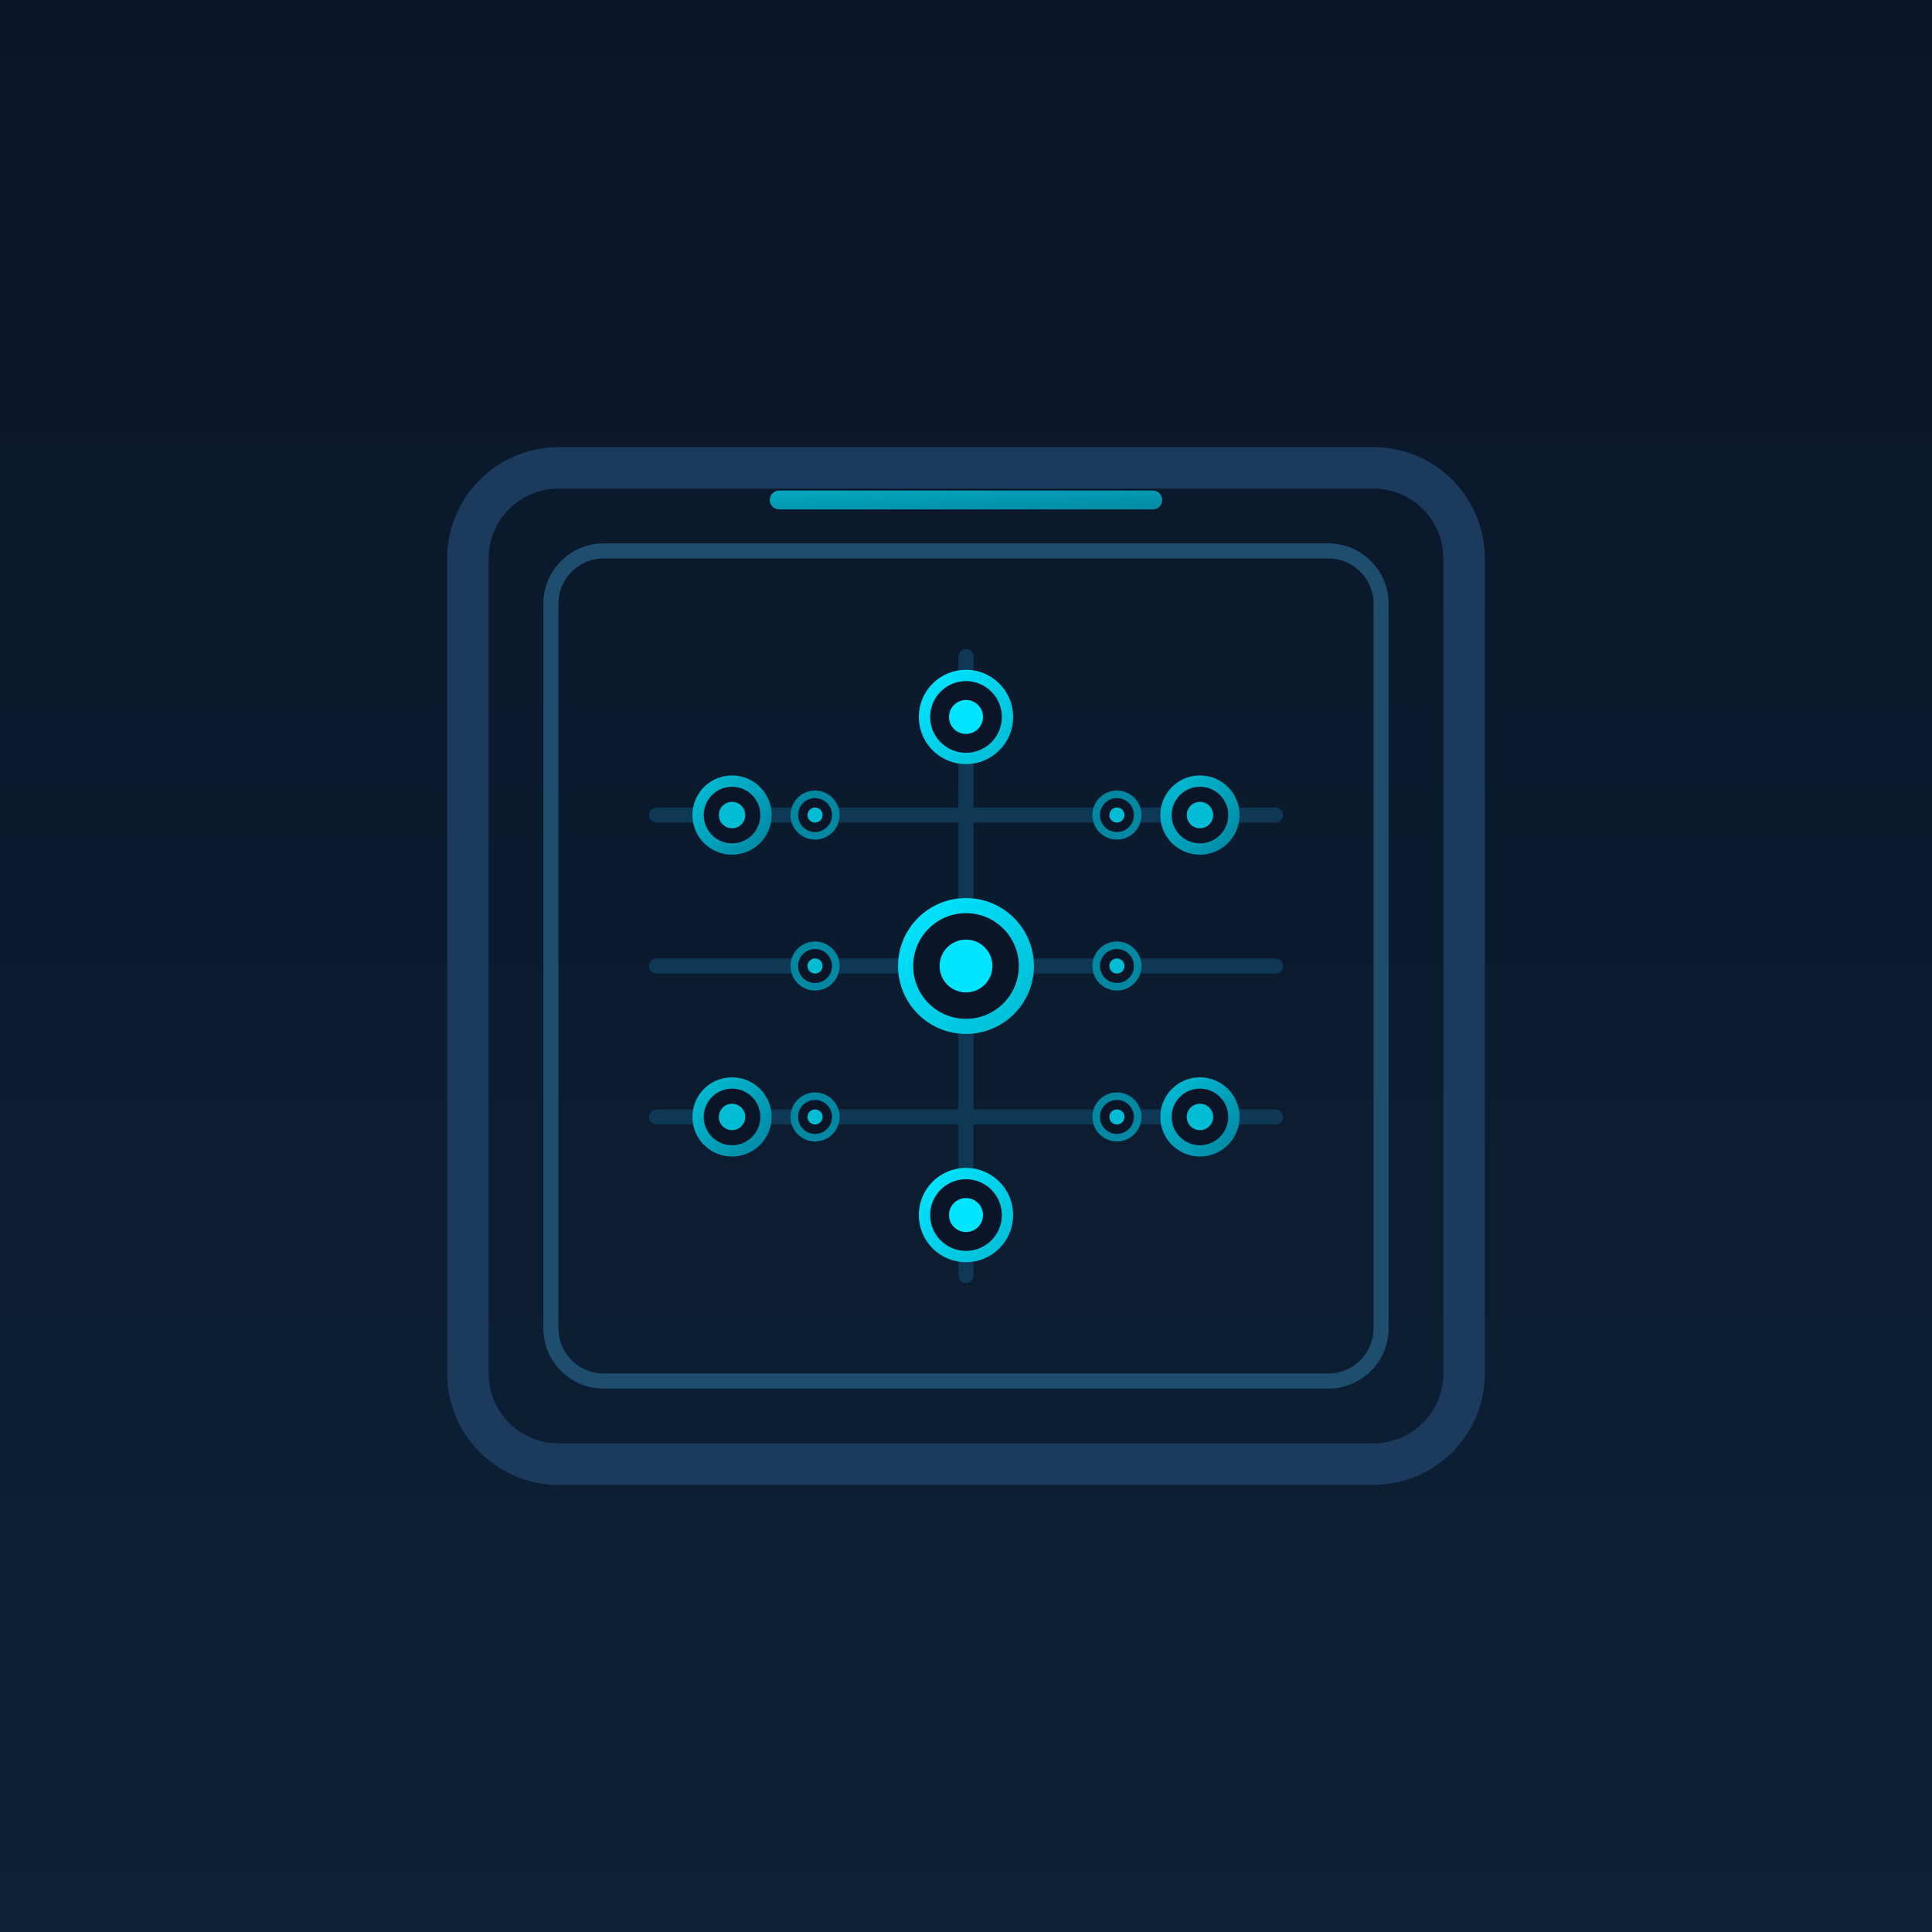
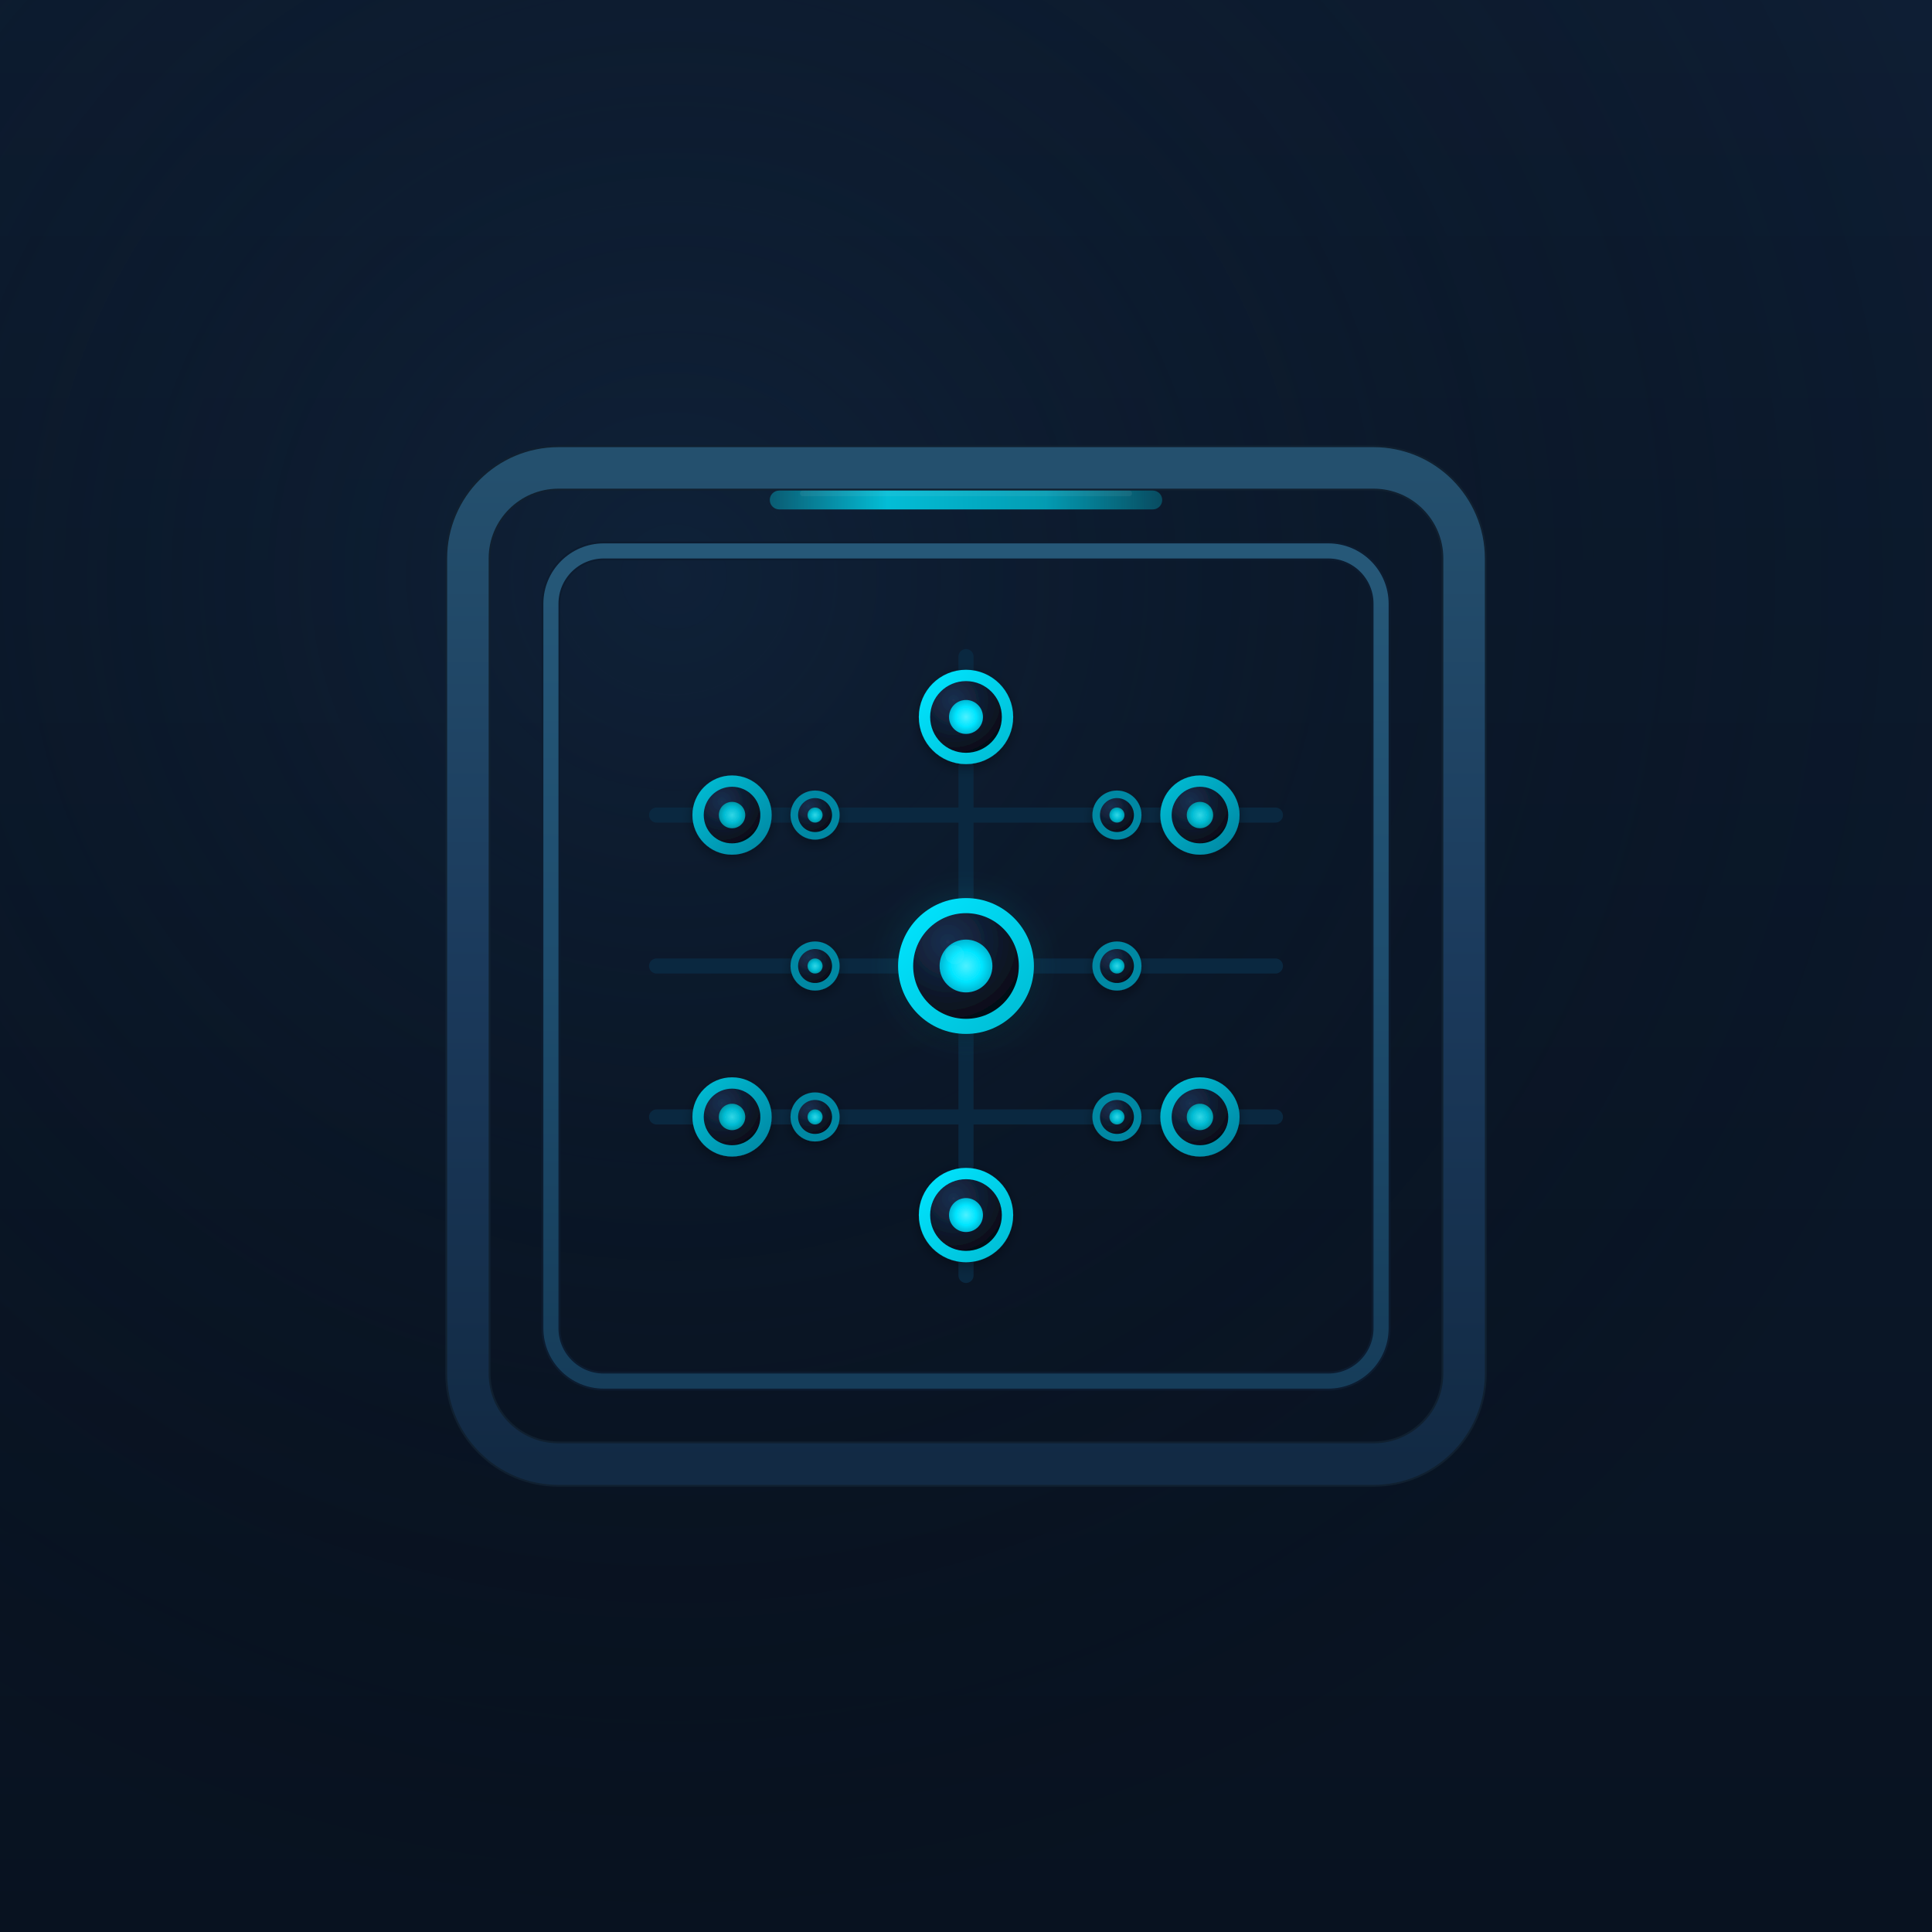
<svg xmlns="http://www.w3.org/2000/svg" viewBox="0 0 1024 1024" width="1024" height="1024">
  <defs>
    <linearGradient id="bg" x1="0" y1="0" x2="0" y2="1">
-       <stop offset="0%" stop-color="#0A1628" />
-       <stop offset="100%" stop-color="#0D2137" />
+       <stop offset="0%" stop-color="#0E1E34" />
+       <stop offset="100%" stop-color="#081220" />
    </linearGradient>
+     <radialGradient id="bgGlow" cx="0.35" cy="0.3" r="0.7">
+       <stop offset="0%" stop-color="#122842" stop-opacity="0.5" />
+       <stop offset="100%" stop-color="transparent" stop-opacity="0" />
+     </radialGradient>
    <linearGradient id="accent" x1="0" y1="0" x2="1" y2="1">
      <stop offset="0%" stop-color="#00BCD4" />
      <stop offset="100%" stop-color="#0088A3" />
    </linearGradient>
    <linearGradient id="glow" x1="0" y1="0" x2="1" y2="1">
      <stop offset="0%" stop-color="#00E5FF" />
      <stop offset="100%" stop-color="#00BCD4" />
    </linearGradient>
+     <linearGradient id="frameOuter" x1="0" y1="0" x2="0" y2="1">
+       <stop offset="0%" stop-color="#24506E" />
+       <stop offset="50%" stop-color="#1B3A5C" />
+       <stop offset="100%" stop-color="#122A44" />
+     </linearGradient>
+     <linearGradient id="frameInner" x1="0" y1="0" x2="0" y2="1">
+       <stop offset="0%" stop-color="#265878" />
+       <stop offset="50%" stop-color="#1E4D6E" />
+       <stop offset="100%" stop-color="#163D5A" />
+     </linearGradient>
+     <radialGradient id="nodeHL" cx="0.35" cy="0.3" r="0.65">
+       <stop offset="0%" stop-color="#1A3050" />
+       <stop offset="100%" stop-color="#060D18" />
+     </radialGradient>
+     <radialGradient id="coreGlow">
+       <stop offset="0%" stop-color="#4DF0FF" />
+       <stop offset="60%" stop-color="#00E5FF" />
+       <stop offset="100%" stop-color="#00B8D4" />
+     </radialGradient>
+     <radialGradient id="coreTeal">
+       <stop offset="0%" stop-color="#33D6E5" />
+       <stop offset="60%" stop-color="#00BCD4" />
+       <stop offset="100%" stop-color="#0097A7" />
+     </radialGradient>
+     <linearGradient id="sealGrad" x1="0" y1="0" x2="1" y2="0">
+       <stop offset="0%" stop-color="#00E5FF" stop-opacity="0.3" />
+       <stop offset="30%" stop-color="#00E5FF" stop-opacity="0.8" />
+       <stop offset="70%" stop-color="#00BCD4" stop-opacity="0.8" />
+       <stop offset="100%" stop-color="#00BCD4" stop-opacity="0.3" />
+     </linearGradient>
+     <filter id="nodeShadow" x="-30%" y="-20%" width="160%" height="160%">
+       <feDropShadow dx="0" dy="2" stdDeviation="3" flood-color="#000" flood-opacity="0.35" />
+     </filter>
+     <filter id="hubShadow" x="-30%" y="-20%" width="160%" height="160%">
+       <feDropShadow dx="0" dy="3" stdDeviation="5" flood-color="#000" flood-opacity="0.4" />
+     </filter>
+     <filter id="hubGlow" x="-40%" y="-40%" width="180%" height="180%">
+       <feDropShadow dx="0" dy="0" stdDeviation="8" flood-color="#00BCD4" flood-opacity="0.15" />
+     </filter>
+     <filter id="lineGlow" x="-10%" y="-40%" width="120%" height="180%">
+       <feDropShadow dx="0" dy="0" stdDeviation="3" flood-color="#00BCD4" flood-opacity="0.12" />
+     </filter>
  </defs>
  <rect x="0" y="0" width="1024" height="1024" fill="url(#bg)" />
-   <rect x="248" y="248" width="528" height="528" rx="48" ry="48" fill="none" stroke="#1B3A5C" stroke-width="22" />
-   <rect x="292" y="292" width="440" height="440" rx="28" ry="28" fill="none" stroke="#1E4D6E" stroke-width="8" />
-   <line x1="348" y1="432" x2="676" y2="432" stroke="#0E3854" stroke-width="8" stroke-linecap="round" />
-   <line x1="348" y1="512" x2="676" y2="512" stroke="#0E3854" stroke-width="8" stroke-linecap="round" />
-   <line x1="348" y1="592" x2="676" y2="592" stroke="#0E3854" stroke-width="8" stroke-linecap="round" />
-   <line x1="512" y1="348" x2="512" y2="676" stroke="#0E3854" stroke-width="8" stroke-linecap="round" />
-   <line x1="388" y1="432" x2="636" y2="432" stroke="url(#accent)" stroke-width="5" stroke-linecap="round" />
-   <line x1="388" y1="512" x2="636" y2="512" stroke="url(#accent)" stroke-width="5" stroke-linecap="round" />
-   <line x1="388" y1="592" x2="636" y2="592" stroke="url(#accent)" stroke-width="5" stroke-linecap="round" />
-   <line x1="512" y1="388" x2="512" y2="636" stroke="url(#accent)" stroke-width="5" stroke-linecap="round" />
-   <line x1="432" y1="432" x2="432" y2="592" stroke="url(#accent)" stroke-width="3" stroke-linecap="round" />
-   <line x1="592" y1="432" x2="592" y2="592" stroke="url(#accent)" stroke-width="3" stroke-linecap="round" />
-   <circle cx="512" cy="380" r="22" fill="#0A1628" stroke="url(#glow)" stroke-width="6" />
-   <circle cx="512" cy="380" r="9" fill="#00E5FF" />
-   <circle cx="512" cy="644" r="22" fill="#0A1628" stroke="url(#glow)" stroke-width="6" />
-   <circle cx="512" cy="644" r="9" fill="#00E5FF" />
-   <circle cx="388" cy="432" r="18" fill="#0A1628" stroke="url(#accent)" stroke-width="6" />
-   <circle cx="388" cy="432" r="7" fill="#00BCD4" />
-   <circle cx="636" cy="432" r="18" fill="#0A1628" stroke="url(#accent)" stroke-width="6" />
-   <circle cx="636" cy="432" r="7" fill="#00BCD4" />
-   <circle cx="388" cy="592" r="18" fill="#0A1628" stroke="url(#accent)" stroke-width="6" />
-   <circle cx="388" cy="592" r="7" fill="#00BCD4" />
-   <circle cx="636" cy="592" r="18" fill="#0A1628" stroke="url(#accent)" stroke-width="6" />
-   <circle cx="636" cy="592" r="7" fill="#00BCD4" />
-   <circle cx="512" cy="512" r="32" fill="#0A1628" stroke="url(#glow)" stroke-width="8" />
-   <circle cx="512" cy="512" r="14" fill="#00E5FF" />
-   <circle cx="432" cy="432" r="11" fill="#0A1628" stroke="#0088A3" stroke-width="4" />
-   <circle cx="432" cy="432" r="4" fill="#00BCD4" />
-   <circle cx="592" cy="432" r="11" fill="#0A1628" stroke="#0088A3" stroke-width="4" />
-   <circle cx="592" cy="432" r="4" fill="#00BCD4" />
-   <circle cx="432" cy="592" r="11" fill="#0A1628" stroke="#0088A3" stroke-width="4" />
-   <circle cx="432" cy="592" r="4" fill="#00BCD4" />
-   <circle cx="592" cy="592" r="11" fill="#0A1628" stroke="#0088A3" stroke-width="4" />
-   <circle cx="592" cy="592" r="4" fill="#00BCD4" />
-   <circle cx="432" cy="512" r="11" fill="#0A1628" stroke="#0088A3" stroke-width="4" />
-   <circle cx="432" cy="512" r="4" fill="#00BCD4" />
-   <circle cx="592" cy="512" r="11" fill="#0A1628" stroke="#0088A3" stroke-width="4" />
-   <circle cx="592" cy="512" r="4" fill="#00BCD4" />
-   <rect x="408" y="260" width="208" height="10" rx="5" fill="url(#glow)" opacity="0.7" />
+   <rect x="0" y="0" width="1024" height="1024" fill="url(#bgGlow)" />
+   <rect x="248" y="248" width="528" height="528" rx="48" ry="48" fill="none" stroke="#102030" stroke-width="24" />
+   <rect x="248" y="248" width="528" height="528" rx="48" ry="48" fill="none" stroke="url(#frameOuter)" stroke-width="22" />
+   <rect x="292" y="292" width="440" height="440" rx="28" ry="28" fill="none" stroke="#0C1C30" stroke-width="10" />
+   <rect x="292" y="292" width="440" height="440" rx="28" ry="28" fill="none" stroke="url(#frameInner)" stroke-width="8" />
+   <line x1="348" y1="432" x2="676" y2="432" stroke="#0A2840" stroke-width="8" stroke-linecap="round" />
+   <line x1="348" y1="512" x2="676" y2="512" stroke="#0A2840" stroke-width="8" stroke-linecap="round" />
+   <line x1="348" y1="592" x2="676" y2="592" stroke="#0A2840" stroke-width="8" stroke-linecap="round" />
+   <line x1="512" y1="348" x2="512" y2="676" stroke="#0A2840" stroke-width="8" stroke-linecap="round" />
+   <g filter="url(#lineGlow)">
+     <line x1="388" y1="432" x2="636" y2="432" stroke="url(#accent)" stroke-width="5" stroke-linecap="round" />
+     <line x1="388" y1="512" x2="636" y2="512" stroke="url(#accent)" stroke-width="5" stroke-linecap="round" />
+     <line x1="388" y1="592" x2="636" y2="592" stroke="url(#accent)" stroke-width="5" stroke-linecap="round" />
+     <line x1="512" y1="388" x2="512" y2="636" stroke="url(#accent)" stroke-width="5" stroke-linecap="round" />
+   </g>
+   <line x1="432" y1="432" x2="432" y2="592" stroke="url(#accent)" stroke-width="3" stroke-linecap="round" opacity="0.85" />
+   <line x1="592" y1="432" x2="592" y2="592" stroke="url(#accent)" stroke-width="3" stroke-linecap="round" opacity="0.85" />
+   <g filter="url(#nodeShadow)">
+     <circle cx="512" cy="380" r="22" fill="url(#nodeHL)" stroke="url(#glow)" stroke-width="6" />
+     <circle cx="512" cy="380" r="9" fill="url(#coreGlow)" />
+   </g>
+   <g filter="url(#nodeShadow)">
+     <circle cx="512" cy="644" r="22" fill="url(#nodeHL)" stroke="url(#glow)" stroke-width="6" />
+     <circle cx="512" cy="644" r="9" fill="url(#coreGlow)" />
+   </g>
+   <g filter="url(#nodeShadow)">
+     <circle cx="388" cy="432" r="18" fill="url(#nodeHL)" stroke="url(#accent)" stroke-width="6" />
+     <circle cx="388" cy="432" r="7" fill="url(#coreTeal)" />
+   </g>
+   <g filter="url(#nodeShadow)">
+     <circle cx="636" cy="432" r="18" fill="url(#nodeHL)" stroke="url(#accent)" stroke-width="6" />
+     <circle cx="636" cy="432" r="7" fill="url(#coreTeal)" />
+   </g>
+   <g filter="url(#nodeShadow)">
+     <circle cx="388" cy="592" r="18" fill="url(#nodeHL)" stroke="url(#accent)" stroke-width="6" />
+     <circle cx="388" cy="592" r="7" fill="url(#coreTeal)" />
+   </g>
+   <g filter="url(#nodeShadow)">
+     <circle cx="636" cy="592" r="18" fill="url(#nodeHL)" stroke="url(#accent)" stroke-width="6" />
+     <circle cx="636" cy="592" r="7" fill="url(#coreTeal)" />
+   </g>
+   <g filter="url(#hubShadow)">
+     <circle cx="512" cy="512" r="34" fill="url(#nodeHL)" />
+   </g>
+   <g filter="url(#hubGlow)">
+     <circle cx="512" cy="512" r="32" fill="url(#nodeHL)" stroke="url(#glow)" stroke-width="8" />
+     <circle cx="512" cy="512" r="14" fill="url(#coreGlow)" />
+     <circle cx="506" cy="506" r="5" fill="#4DF0FF" opacity="0.2" />
+   </g>
+   <g filter="url(#nodeShadow)">
+     <circle cx="432" cy="432" r="11" fill="url(#nodeHL)" stroke="#0088A3" stroke-width="4" />
+     <circle cx="432" cy="432" r="4" fill="url(#coreTeal)" />
+   </g>
+   <g filter="url(#nodeShadow)">
+     <circle cx="592" cy="432" r="11" fill="url(#nodeHL)" stroke="#0088A3" stroke-width="4" />
+     <circle cx="592" cy="432" r="4" fill="url(#coreTeal)" />
+   </g>
+   <g filter="url(#nodeShadow)">
+     <circle cx="432" cy="592" r="11" fill="url(#nodeHL)" stroke="#0088A3" stroke-width="4" />
+     <circle cx="432" cy="592" r="4" fill="url(#coreTeal)" />
+   </g>
+   <g filter="url(#nodeShadow)">
+     <circle cx="592" cy="592" r="11" fill="url(#nodeHL)" stroke="#0088A3" stroke-width="4" />
+     <circle cx="592" cy="592" r="4" fill="url(#coreTeal)" />
+   </g>
+   <g filter="url(#nodeShadow)">
+     <circle cx="432" cy="512" r="11" fill="url(#nodeHL)" stroke="#0088A3" stroke-width="4" />
+     <circle cx="432" cy="512" r="4" fill="url(#coreTeal)" />
+   </g>
+   <g filter="url(#nodeShadow)">
+     <circle cx="592" cy="512" r="11" fill="url(#nodeHL)" stroke="#0088A3" stroke-width="4" />
+     <circle cx="592" cy="512" r="4" fill="url(#coreTeal)" />
+   </g>
+   <rect x="408" y="260" width="208" height="10" rx="5" fill="url(#sealGrad)" />
+   <rect x="424" y="260" width="176" height="3" rx="1.5" fill="#fff" opacity="0.06" />
</svg>
